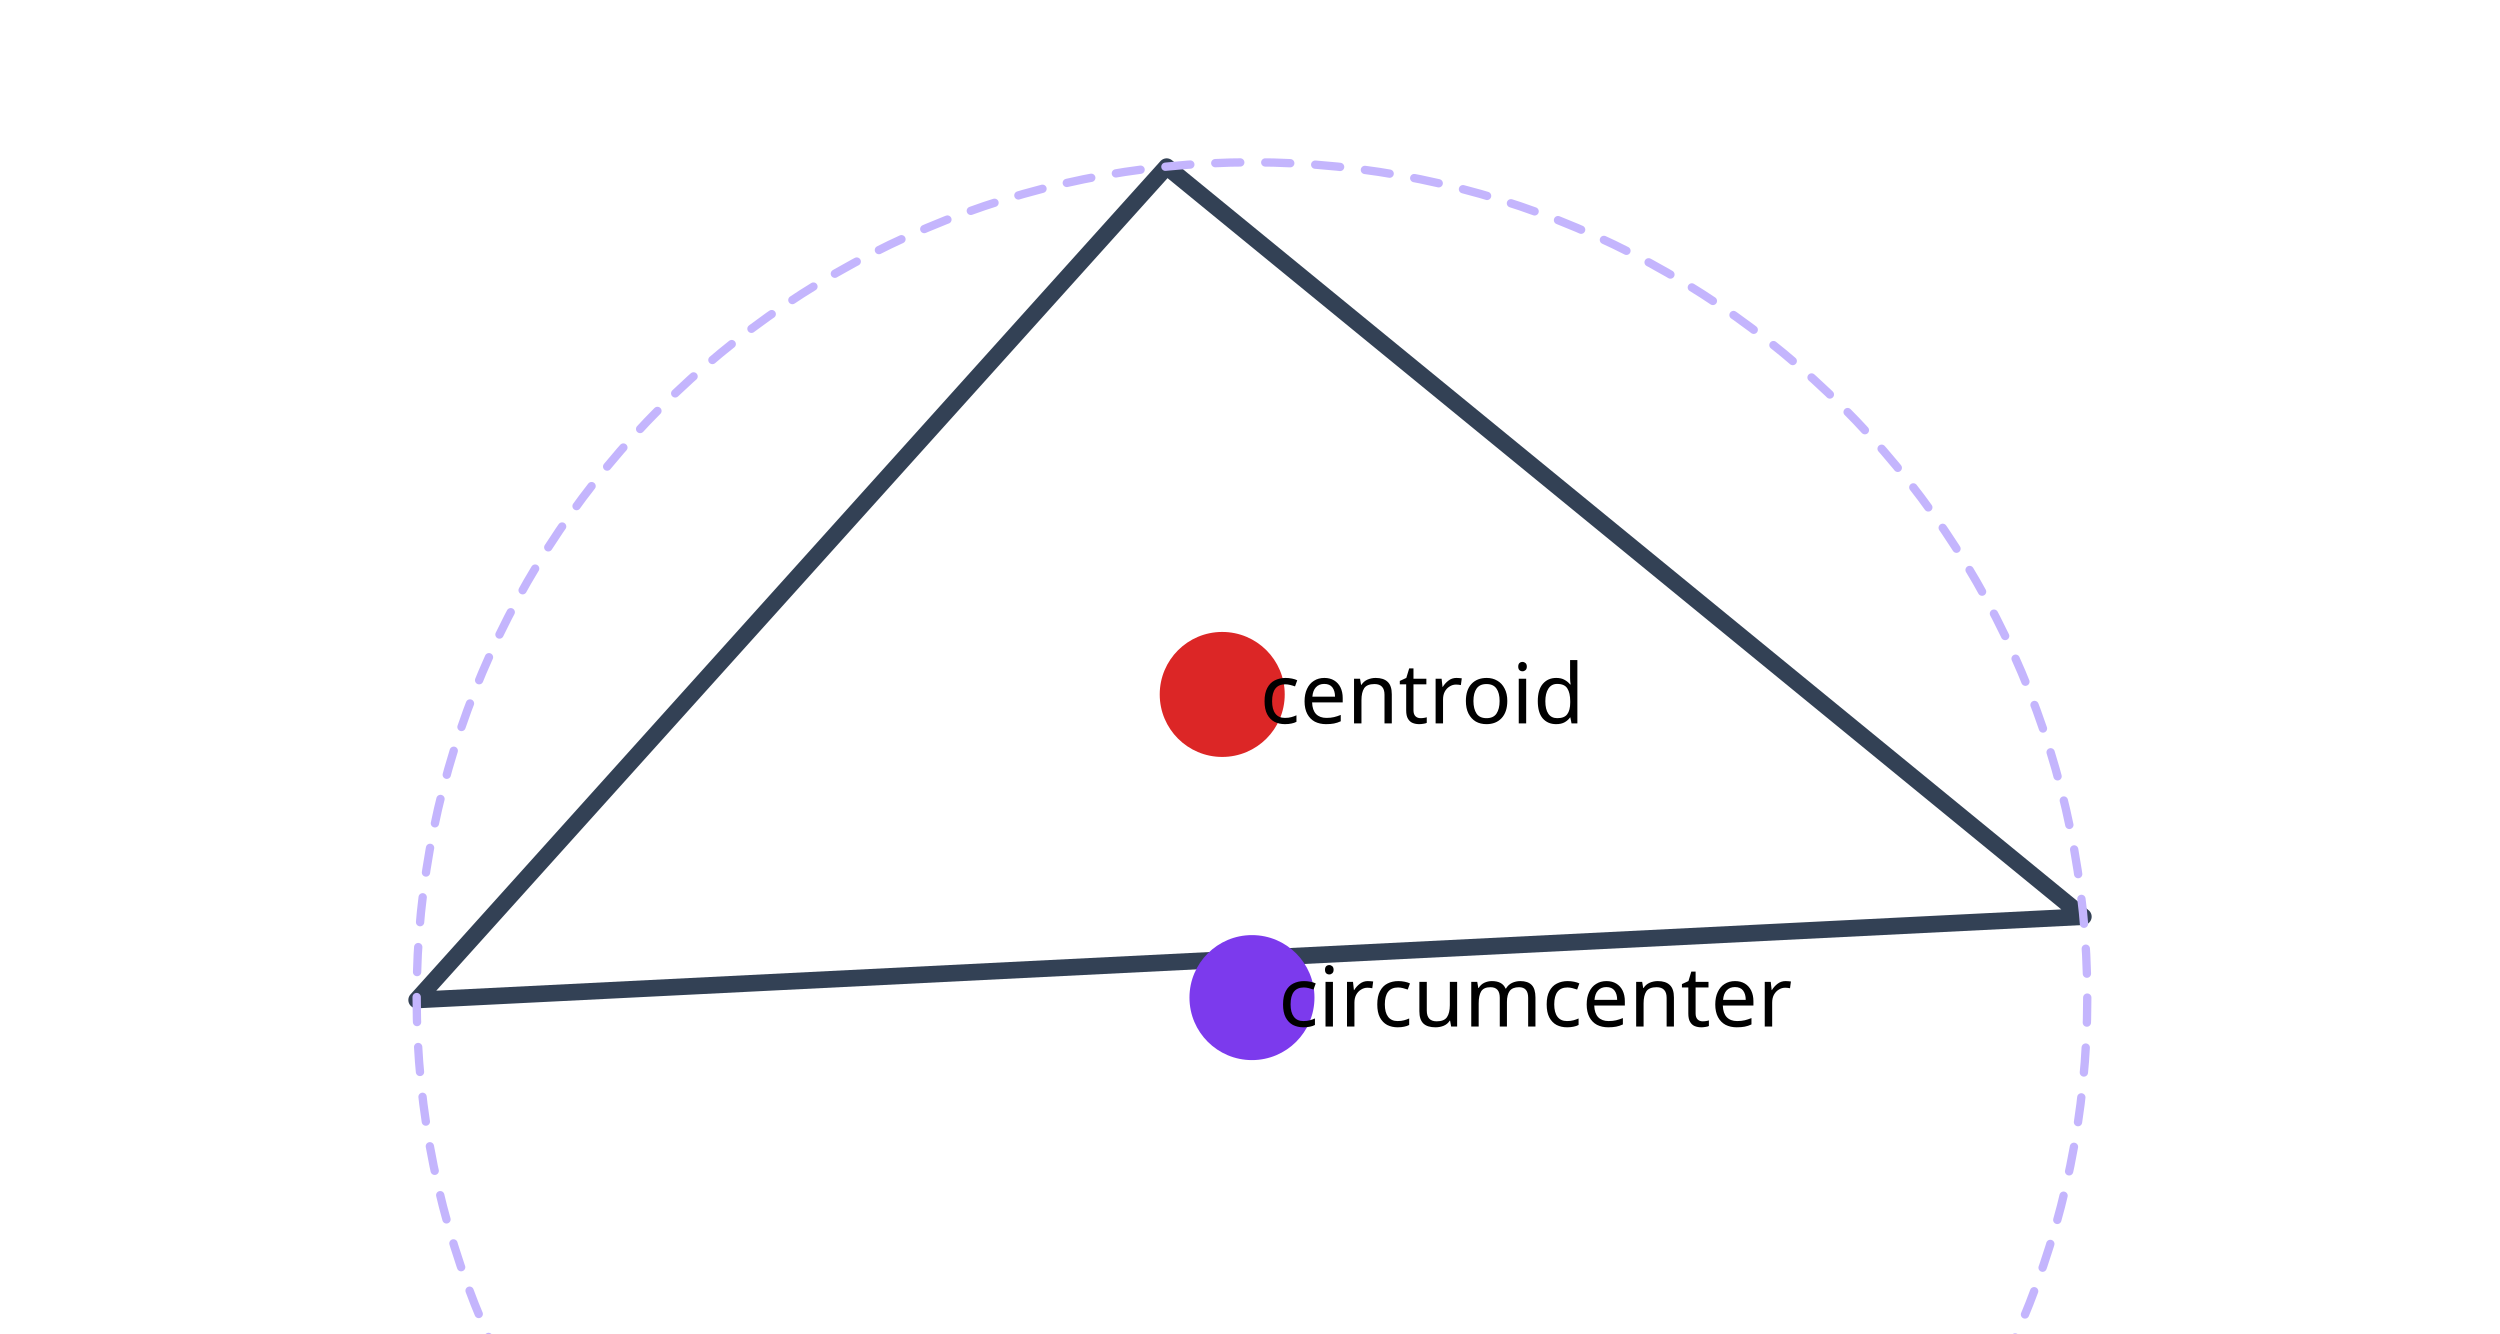
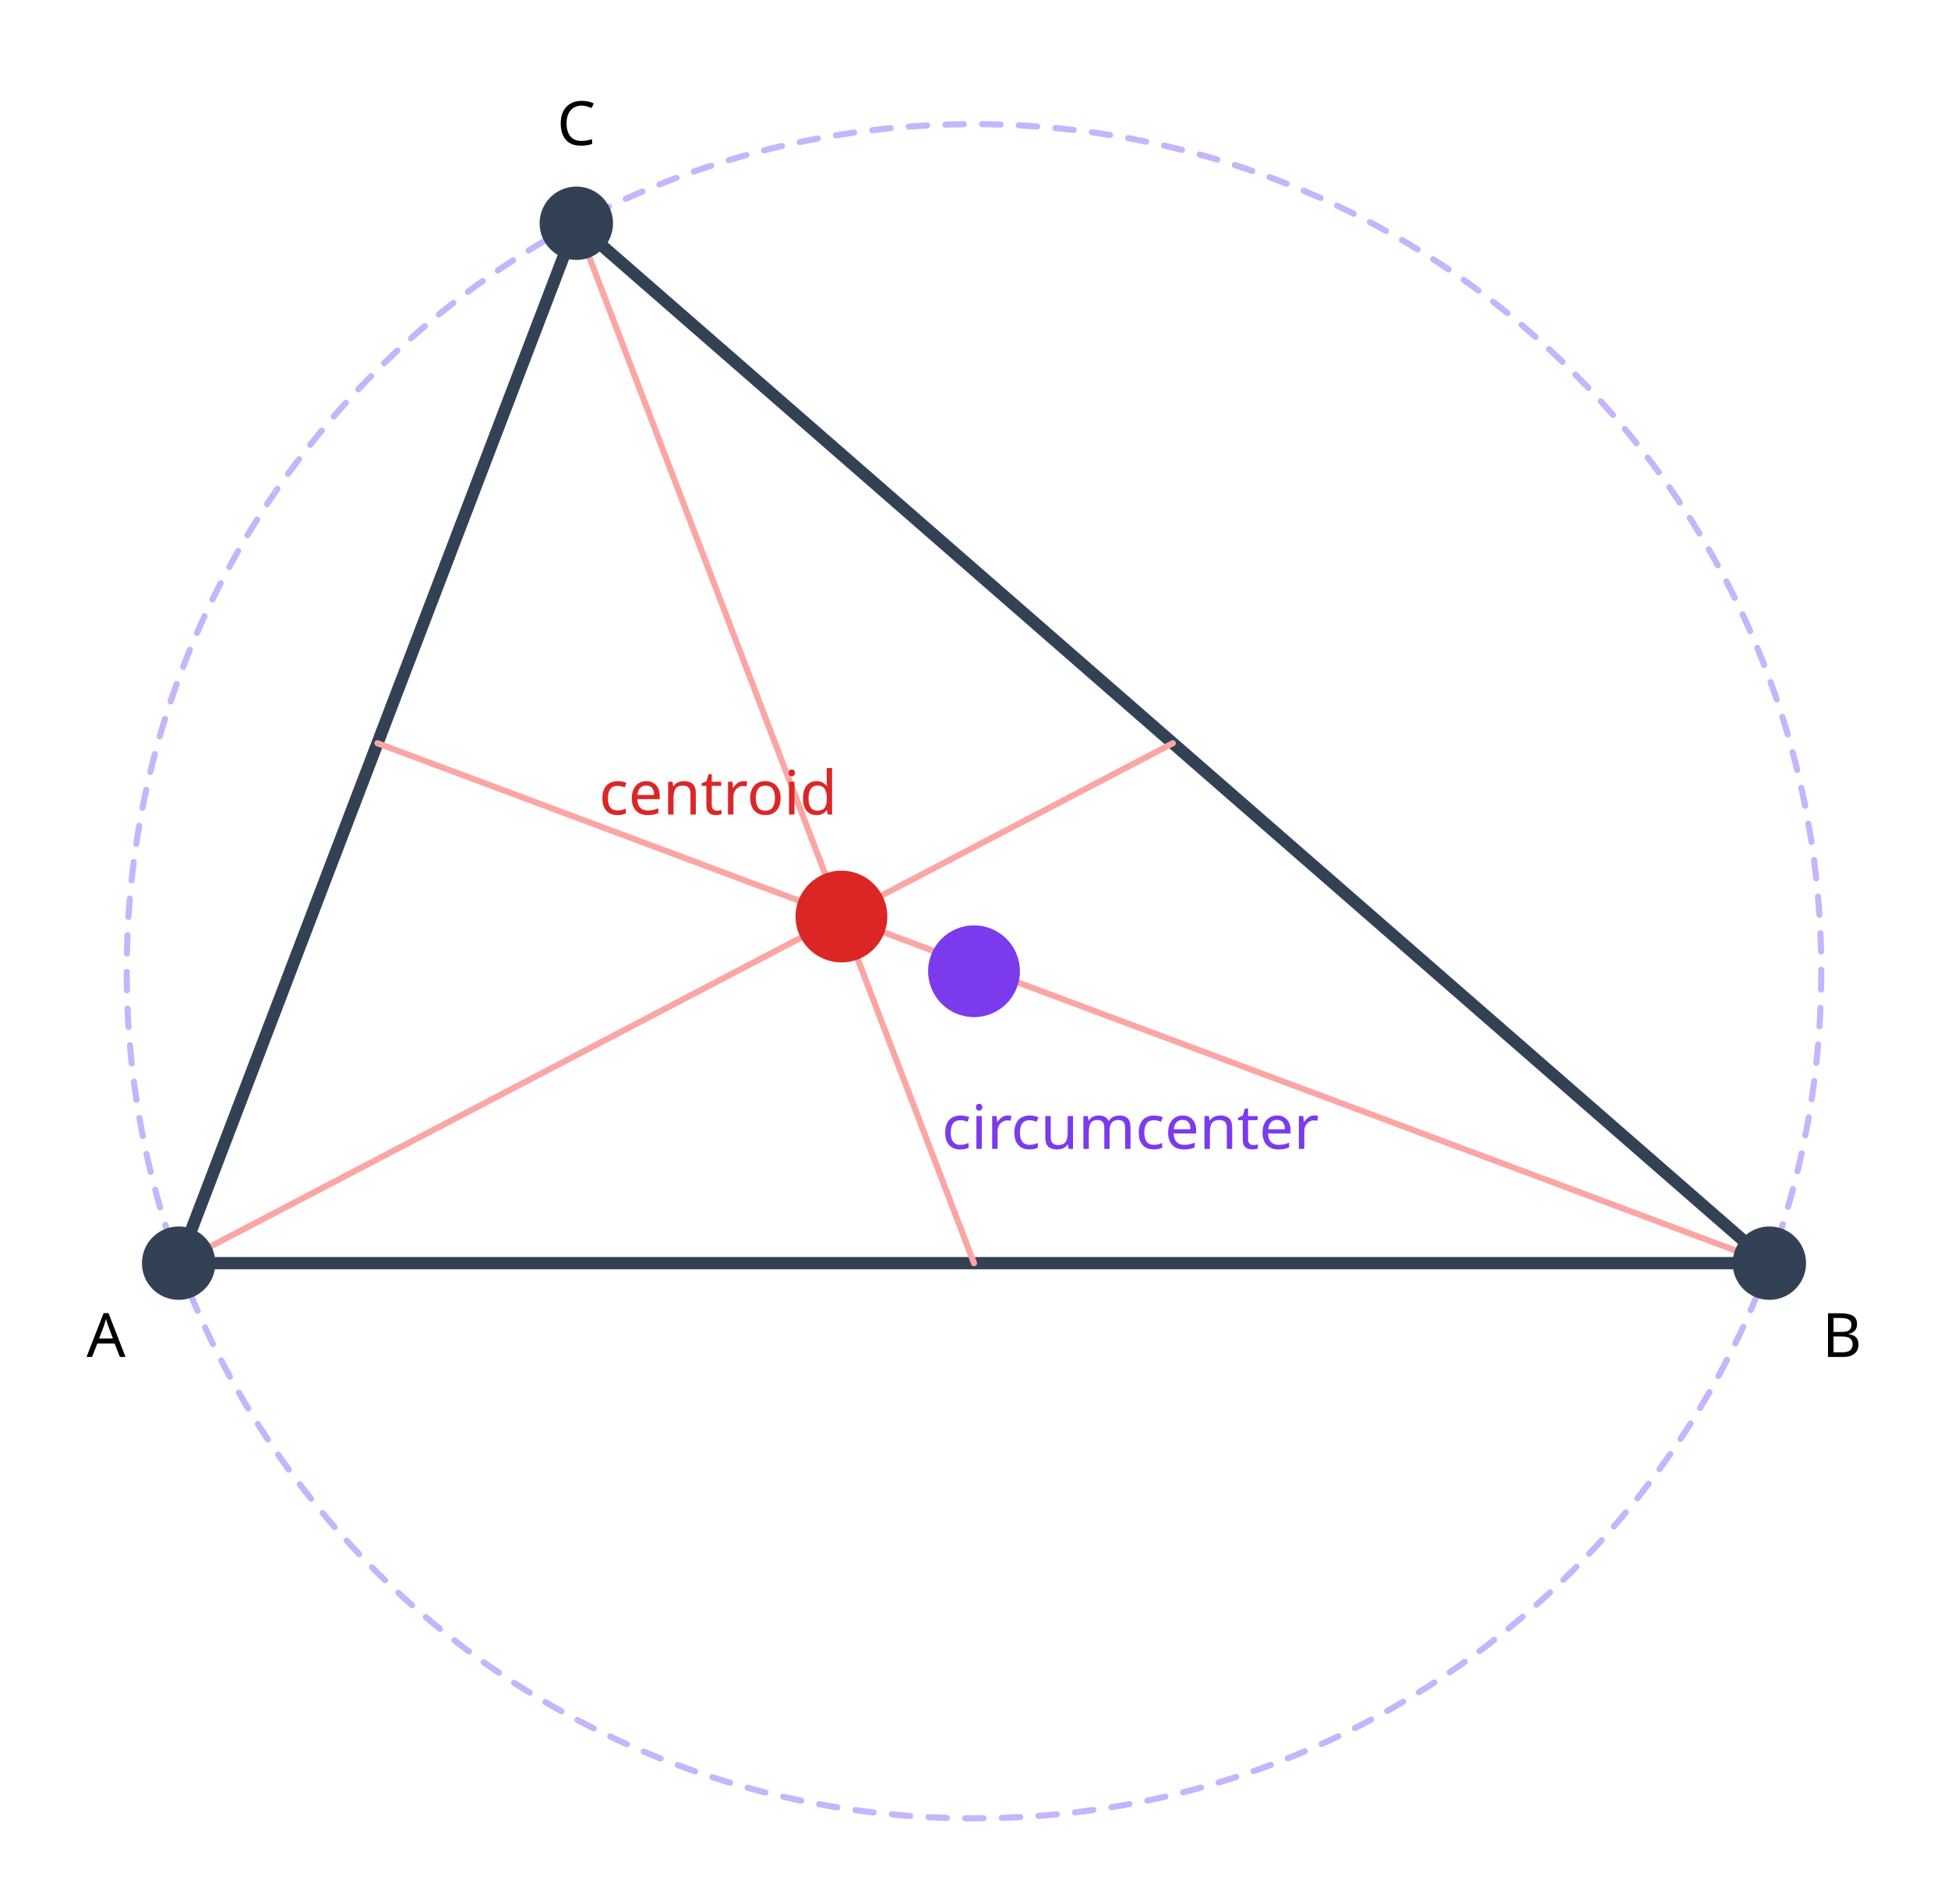
- <svg xmlns="http://www.w3.org/2000/svg" width="300" height="160" viewBox="0 0 300 160">
-   <path d="M 50 120 L 250 110 L 140 20 Z" stroke="#334155" stroke-width="2" stroke-opacity="1" stroke-linecap="round" stroke-linejoin="round" fill="none" fill-opacity="1" opacity="1" />
-   <circle r="100.236" stroke="#c4b5fd" stroke-width="1" stroke-opacity="1" stroke-dasharray="3 3" stroke-linecap="round" stroke-linejoin="round" fill="none" fill-opacity="1" opacity="1" cx="150.236" cy="119.712" />
-   <circle r="7.5" cx="146.667" cy="83.333" fill="#dc2626" fill-opacity="1" />
-   <text x="170.667" y="83.333" font-family="sans-serif" font-size="10" font-weight="normal" fill="#000000" text-anchor="middle" dominant-baseline="middle">centroid</text>
-   <circle r="7.5" cx="150.236" cy="119.712" fill="#7c3aed" fill-opacity="1" />
-   <text x="184.236" y="119.712" font-family="sans-serif" font-size="10" font-weight="normal" fill="#000000" text-anchor="middle" dominant-baseline="middle">circumcenter</text>
+ <svg xmlns="http://www.w3.org/2000/svg" width="318.397" height="311.261" viewBox="10.801 -16.5 318.397 311.261">
+   <circle r="138.482" stroke="#c4b5fd" stroke-width="1" stroke-opacity="1" stroke-dasharray="3 3" stroke-linecap="round" stroke-linejoin="round" fill="none" fill-opacity="1" opacity="1" cx="170" cy="142.279" />
+   <path d="M 40 190 L 300 190 L 105 20 Z" stroke="#334155" stroke-width="2" stroke-opacity="1" stroke-linecap="round" stroke-linejoin="round" fill="none" fill-opacity="1" opacity="1" />
+   <line x1="40" y1="190" x2="202.5" y2="105" stroke="#fca5a5" stroke-width="1" stroke-opacity="1" stroke-linecap="round" stroke-linejoin="round" fill="none" fill-opacity="1" opacity="1" />
+   <line x1="300" y1="190" x2="72.5" y2="105" stroke="#fca5a5" stroke-width="1" stroke-opacity="1" stroke-linecap="round" stroke-linejoin="round" fill="none" fill-opacity="1" opacity="1" />
+   <line x1="105" y1="20" x2="170" y2="190" stroke="#fca5a5" stroke-width="1" stroke-opacity="1" stroke-linecap="round" stroke-linejoin="round" fill="none" fill-opacity="1" opacity="1" />
+   <circle r="7.5" cx="148.333" cy="133.333" fill="#dc2626" fill-opacity="1" />
+   <text x="128.184" y="113.184" font-family="sans-serif" font-size="10" font-weight="normal" fill="#dc2626" text-anchor="middle" dominant-baseline="middle">centroid</text>
+   <circle r="7.5" cx="170" cy="142.279" fill="#7c3aed" fill-opacity="1" />
+   <text x="195.564" y="167.844" font-family="sans-serif" font-size="10" font-weight="normal" fill="#7c3aed" text-anchor="middle" dominant-baseline="middle">circumcenter</text>
+   <circle r="6" cx="40" cy="190" fill="#334155" fill-opacity="1" />
+   <text x="28.136" y="201.864" font-family="sans-serif" font-size="10" font-weight="normal" fill="#000000" text-anchor="middle" dominant-baseline="middle">A</text>
+   <circle r="6" cx="300" cy="190" fill="#334155" fill-opacity="1" />
+   <text x="311.864" y="201.864" font-family="sans-serif" font-size="10" font-weight="normal" fill="#000000" text-anchor="middle" dominant-baseline="middle">B</text>
+   <circle r="6" cx="105" cy="20" fill="#334155" fill-opacity="1" />
+   <text x="105" y="3.75" font-family="sans-serif" font-size="10" font-weight="normal" fill="#000000" text-anchor="middle" dominant-baseline="middle">C</text>
</svg>
